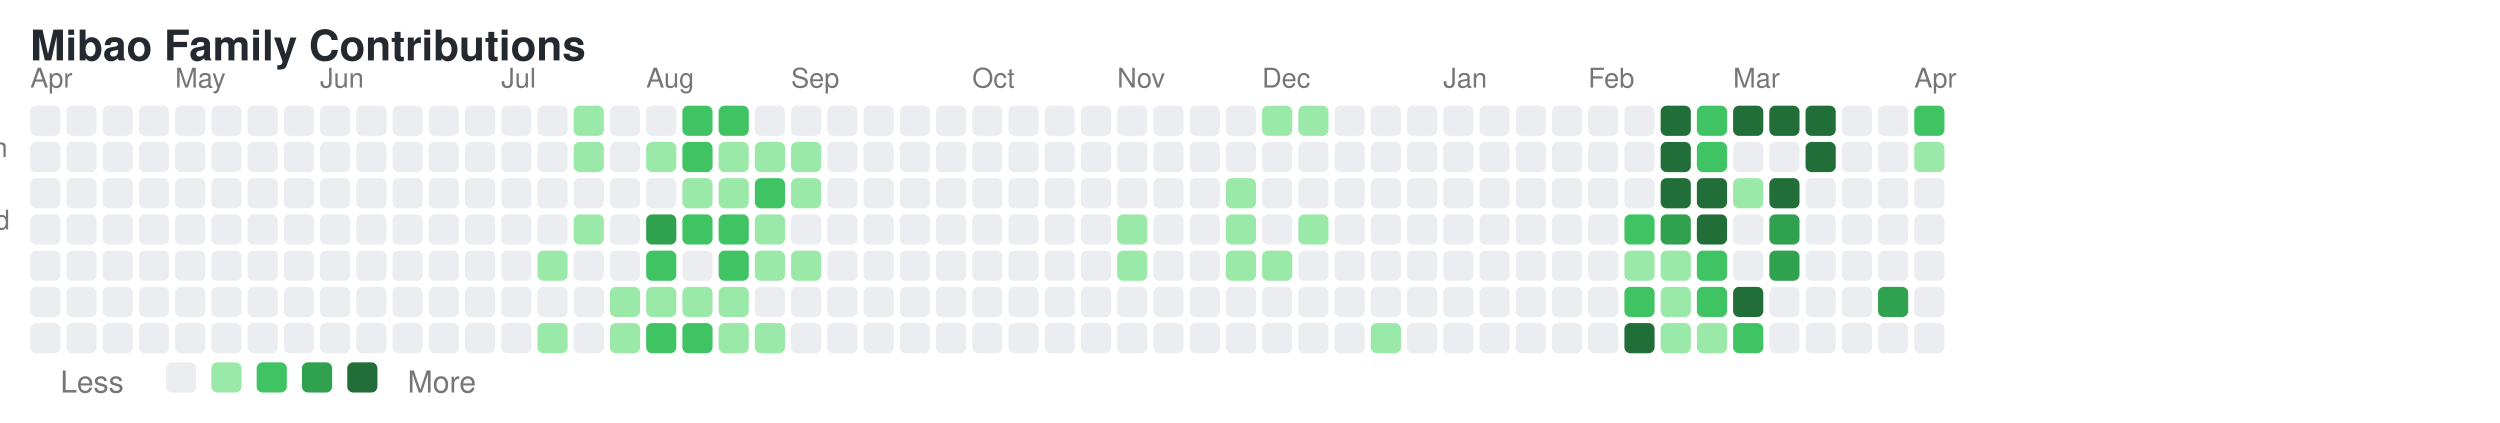
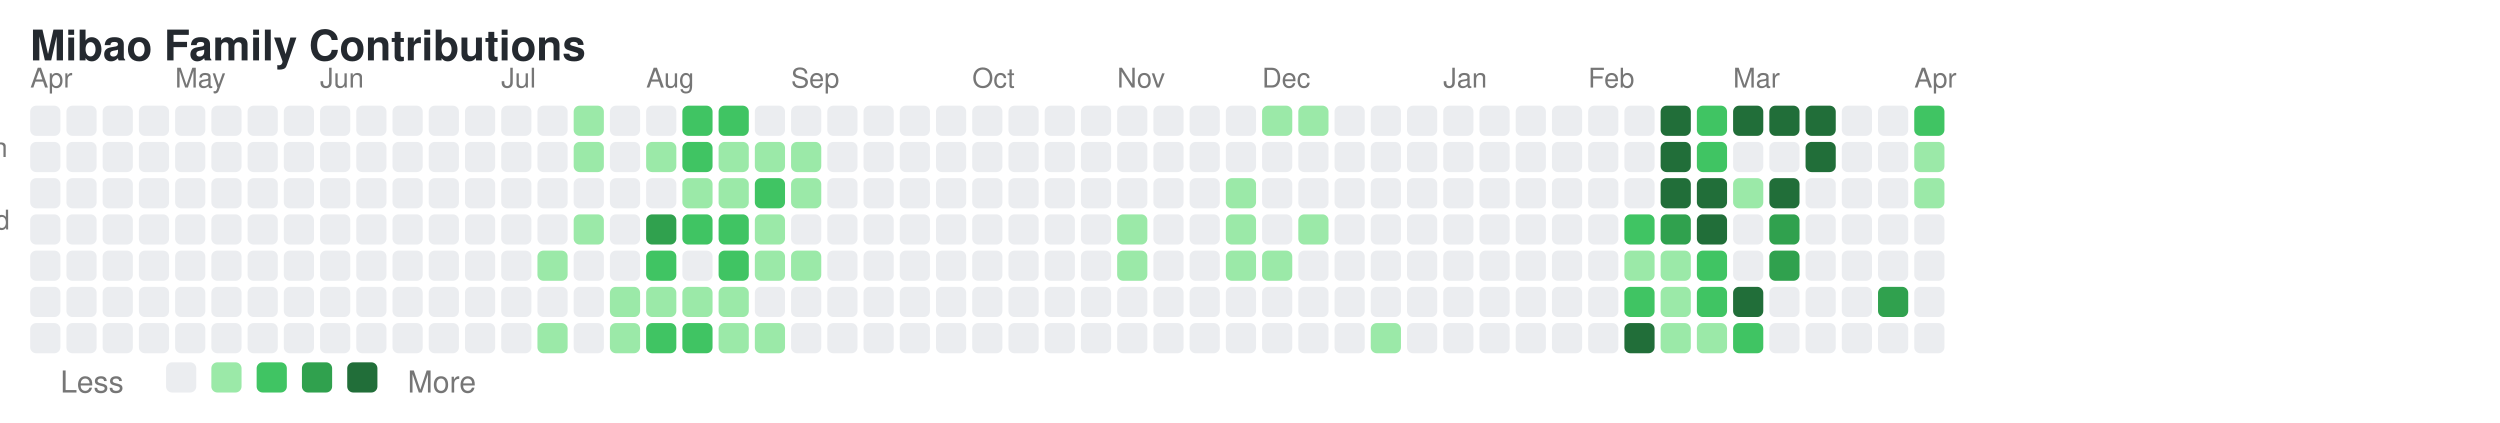
<svg xmlns="http://www.w3.org/2000/svg" width="828" height="140">
  <text x="10" y="20" font-family="-apple-system, BlinkMacSystemFont, Segoe UI, Helvetica, Arial, sans-serif" font-size="14" font-weight="600" fill="#24292f">Mibao Family Contributions</text>
  <g transform="translate(10, 35)">
    <text x="0" y="-6" font-family="-apple-system, BlinkMacSystemFont, Segoe UI, Helvetica, Arial, sans-serif" font-size="9" fill="#767676">Apr</text>
    <text x="48" y="-6" font-family="-apple-system, BlinkMacSystemFont, Segoe UI, Helvetica, Arial, sans-serif" font-size="9" fill="#767676">May</text>
    <text x="96" y="-6" font-family="-apple-system, BlinkMacSystemFont, Segoe UI, Helvetica, Arial, sans-serif" font-size="9" fill="#767676">Jun</text>
    <text x="156" y="-6" font-family="-apple-system, BlinkMacSystemFont, Segoe UI, Helvetica, Arial, sans-serif" font-size="9" fill="#767676">Jul</text>
    <text x="204" y="-6" font-family="-apple-system, BlinkMacSystemFont, Segoe UI, Helvetica, Arial, sans-serif" font-size="9" fill="#767676">Aug</text>
    <text x="252" y="-6" font-family="-apple-system, BlinkMacSystemFont, Segoe UI, Helvetica, Arial, sans-serif" font-size="9" fill="#767676">Sep</text>
    <text x="312" y="-6" font-family="-apple-system, BlinkMacSystemFont, Segoe UI, Helvetica, Arial, sans-serif" font-size="9" fill="#767676">Oct</text>
    <text x="360" y="-6" font-family="-apple-system, BlinkMacSystemFont, Segoe UI, Helvetica, Arial, sans-serif" font-size="9" fill="#767676">Nov</text>
    <text x="408" y="-6" font-family="-apple-system, BlinkMacSystemFont, Segoe UI, Helvetica, Arial, sans-serif" font-size="9" fill="#767676">Dec</text>
    <text x="468" y="-6" font-family="-apple-system, BlinkMacSystemFont, Segoe UI, Helvetica, Arial, sans-serif" font-size="9" fill="#767676">Jan</text>
    <text x="516" y="-6" font-family="-apple-system, BlinkMacSystemFont, Segoe UI, Helvetica, Arial, sans-serif" font-size="9" fill="#767676">Feb</text>
    <text x="564" y="-6" font-family="-apple-system, BlinkMacSystemFont, Segoe UI, Helvetica, Arial, sans-serif" font-size="9" fill="#767676">Mar</text>
    <text x="624" y="-6" font-family="-apple-system, BlinkMacSystemFont, Segoe UI, Helvetica, Arial, sans-serif" font-size="9" fill="#767676">Apr</text>
    <text x="-25" y="17.0" font-family="-apple-system, BlinkMacSystemFont, Segoe UI, Helvetica, Arial, sans-serif" font-size="9" fill="#767676">Mon</text>
    <text x="-25" y="41.0" font-family="-apple-system, BlinkMacSystemFont, Segoe UI, Helvetica, Arial, sans-serif" font-size="9" fill="#767676">Wed</text>
    <text x="-25" y="65.0" font-family="-apple-system, BlinkMacSystemFont, Segoe UI, Helvetica, Arial, sans-serif" font-size="9" fill="#767676">Fri</text>
    <rect x="0" y="0" width="10" height="10" fill="#ebedf0" rx="2" />
    <rect x="0" y="12" width="10" height="10" fill="#ebedf0" rx="2" />
    <rect x="0" y="24" width="10" height="10" fill="#ebedf0" rx="2" />
    <rect x="0" y="36" width="10" height="10" fill="#ebedf0" rx="2" />
    <rect x="0" y="48" width="10" height="10" fill="#ebedf0" rx="2" />
    <rect x="0" y="60" width="10" height="10" fill="#ebedf0" rx="2" />
    <rect x="0" y="72" width="10" height="10" fill="#ebedf0" rx="2" />
    <rect x="12" y="0" width="10" height="10" fill="#ebedf0" rx="2" />
    <rect x="12" y="12" width="10" height="10" fill="#ebedf0" rx="2" />
    <rect x="12" y="24" width="10" height="10" fill="#ebedf0" rx="2" />
    <rect x="12" y="36" width="10" height="10" fill="#ebedf0" rx="2" />
    <rect x="12" y="48" width="10" height="10" fill="#ebedf0" rx="2" />
    <rect x="12" y="60" width="10" height="10" fill="#ebedf0" rx="2" />
    <rect x="12" y="72" width="10" height="10" fill="#ebedf0" rx="2" />
    <rect x="24" y="0" width="10" height="10" fill="#ebedf0" rx="2" />
    <rect x="24" y="12" width="10" height="10" fill="#ebedf0" rx="2" />
    <rect x="24" y="24" width="10" height="10" fill="#ebedf0" rx="2" />
    <rect x="24" y="36" width="10" height="10" fill="#ebedf0" rx="2" />
    <rect x="24" y="48" width="10" height="10" fill="#ebedf0" rx="2" />
    <rect x="24" y="60" width="10" height="10" fill="#ebedf0" rx="2" />
    <rect x="24" y="72" width="10" height="10" fill="#ebedf0" rx="2" />
    <rect x="36" y="0" width="10" height="10" fill="#ebedf0" rx="2" />
    <rect x="36" y="12" width="10" height="10" fill="#ebedf0" rx="2" />
    <rect x="36" y="24" width="10" height="10" fill="#ebedf0" rx="2" />
    <rect x="36" y="36" width="10" height="10" fill="#ebedf0" rx="2" />
    <rect x="36" y="48" width="10" height="10" fill="#ebedf0" rx="2" />
    <rect x="36" y="60" width="10" height="10" fill="#ebedf0" rx="2" />
    <rect x="36" y="72" width="10" height="10" fill="#ebedf0" rx="2" />
    <rect x="48" y="0" width="10" height="10" fill="#ebedf0" rx="2" />
    <rect x="48" y="12" width="10" height="10" fill="#ebedf0" rx="2" />
    <rect x="48" y="24" width="10" height="10" fill="#ebedf0" rx="2" />
    <rect x="48" y="36" width="10" height="10" fill="#ebedf0" rx="2" />
    <rect x="48" y="48" width="10" height="10" fill="#ebedf0" rx="2" />
    <rect x="48" y="60" width="10" height="10" fill="#ebedf0" rx="2" />
    <rect x="48" y="72" width="10" height="10" fill="#ebedf0" rx="2" />
    <rect x="60" y="0" width="10" height="10" fill="#ebedf0" rx="2" />
    <rect x="60" y="12" width="10" height="10" fill="#ebedf0" rx="2" />
    <rect x="60" y="24" width="10" height="10" fill="#ebedf0" rx="2" />
    <rect x="60" y="36" width="10" height="10" fill="#ebedf0" rx="2" />
    <rect x="60" y="48" width="10" height="10" fill="#ebedf0" rx="2" />
    <rect x="60" y="60" width="10" height="10" fill="#ebedf0" rx="2" />
    <rect x="60" y="72" width="10" height="10" fill="#ebedf0" rx="2" />
    <rect x="72" y="0" width="10" height="10" fill="#ebedf0" rx="2" />
    <rect x="72" y="12" width="10" height="10" fill="#ebedf0" rx="2" />
    <rect x="72" y="24" width="10" height="10" fill="#ebedf0" rx="2" />
    <rect x="72" y="36" width="10" height="10" fill="#ebedf0" rx="2" />
    <rect x="72" y="48" width="10" height="10" fill="#ebedf0" rx="2" />
    <rect x="72" y="60" width="10" height="10" fill="#ebedf0" rx="2" />
    <rect x="72" y="72" width="10" height="10" fill="#ebedf0" rx="2" />
    <rect x="84" y="0" width="10" height="10" fill="#ebedf0" rx="2" />
    <rect x="84" y="12" width="10" height="10" fill="#ebedf0" rx="2" />
    <rect x="84" y="24" width="10" height="10" fill="#ebedf0" rx="2" />
    <rect x="84" y="36" width="10" height="10" fill="#ebedf0" rx="2" />
    <rect x="84" y="48" width="10" height="10" fill="#ebedf0" rx="2" />
    <rect x="84" y="60" width="10" height="10" fill="#ebedf0" rx="2" />
    <rect x="84" y="72" width="10" height="10" fill="#ebedf0" rx="2" />
    <rect x="96" y="0" width="10" height="10" fill="#ebedf0" rx="2" />
    <rect x="96" y="12" width="10" height="10" fill="#ebedf0" rx="2" />
    <rect x="96" y="24" width="10" height="10" fill="#ebedf0" rx="2" />
    <rect x="96" y="36" width="10" height="10" fill="#ebedf0" rx="2" />
    <rect x="96" y="48" width="10" height="10" fill="#ebedf0" rx="2" />
    <rect x="96" y="60" width="10" height="10" fill="#ebedf0" rx="2" />
    <rect x="96" y="72" width="10" height="10" fill="#ebedf0" rx="2" />
    <rect x="108" y="0" width="10" height="10" fill="#ebedf0" rx="2" />
    <rect x="108" y="12" width="10" height="10" fill="#ebedf0" rx="2" />
    <rect x="108" y="24" width="10" height="10" fill="#ebedf0" rx="2" />
    <rect x="108" y="36" width="10" height="10" fill="#ebedf0" rx="2" />
    <rect x="108" y="48" width="10" height="10" fill="#ebedf0" rx="2" />
    <rect x="108" y="60" width="10" height="10" fill="#ebedf0" rx="2" />
    <rect x="108" y="72" width="10" height="10" fill="#ebedf0" rx="2" />
    <rect x="120" y="0" width="10" height="10" fill="#ebedf0" rx="2" />
    <rect x="120" y="12" width="10" height="10" fill="#ebedf0" rx="2" />
    <rect x="120" y="24" width="10" height="10" fill="#ebedf0" rx="2" />
    <rect x="120" y="36" width="10" height="10" fill="#ebedf0" rx="2" />
    <rect x="120" y="48" width="10" height="10" fill="#ebedf0" rx="2" />
    <rect x="120" y="60" width="10" height="10" fill="#ebedf0" rx="2" />
    <rect x="120" y="72" width="10" height="10" fill="#ebedf0" rx="2" />
    <rect x="132" y="0" width="10" height="10" fill="#ebedf0" rx="2" />
    <rect x="132" y="12" width="10" height="10" fill="#ebedf0" rx="2" />
    <rect x="132" y="24" width="10" height="10" fill="#ebedf0" rx="2" />
    <rect x="132" y="36" width="10" height="10" fill="#ebedf0" rx="2" />
    <rect x="132" y="48" width="10" height="10" fill="#ebedf0" rx="2" />
    <rect x="132" y="60" width="10" height="10" fill="#ebedf0" rx="2" />
    <rect x="132" y="72" width="10" height="10" fill="#ebedf0" rx="2" />
    <rect x="144" y="0" width="10" height="10" fill="#ebedf0" rx="2" />
    <rect x="144" y="12" width="10" height="10" fill="#ebedf0" rx="2" />
    <rect x="144" y="24" width="10" height="10" fill="#ebedf0" rx="2" />
    <rect x="144" y="36" width="10" height="10" fill="#ebedf0" rx="2" />
    <rect x="144" y="48" width="10" height="10" fill="#ebedf0" rx="2" />
    <rect x="144" y="60" width="10" height="10" fill="#ebedf0" rx="2" />
    <rect x="144" y="72" width="10" height="10" fill="#ebedf0" rx="2" />
    <rect x="156" y="0" width="10" height="10" fill="#ebedf0" rx="2" />
    <rect x="156" y="12" width="10" height="10" fill="#ebedf0" rx="2" />
    <rect x="156" y="24" width="10" height="10" fill="#ebedf0" rx="2" />
    <rect x="156" y="36" width="10" height="10" fill="#ebedf0" rx="2" />
    <rect x="156" y="48" width="10" height="10" fill="#ebedf0" rx="2" />
    <rect x="156" y="60" width="10" height="10" fill="#ebedf0" rx="2" />
    <rect x="156" y="72" width="10" height="10" fill="#ebedf0" rx="2" />
    <rect x="168" y="0" width="10" height="10" fill="#ebedf0" rx="2" />
    <rect x="168" y="12" width="10" height="10" fill="#ebedf0" rx="2" />
    <rect x="168" y="24" width="10" height="10" fill="#ebedf0" rx="2" />
    <rect x="168" y="36" width="10" height="10" fill="#ebedf0" rx="2" />
    <rect x="168" y="48" width="10" height="10" fill="#9be9a8" rx="2" />
    <rect x="168" y="60" width="10" height="10" fill="#ebedf0" rx="2" />
    <rect x="168" y="72" width="10" height="10" fill="#9be9a8" rx="2" />
    <rect x="180" y="0" width="10" height="10" fill="#9be9a8" rx="2" />
    <rect x="180" y="12" width="10" height="10" fill="#9be9a8" rx="2" />
    <rect x="180" y="24" width="10" height="10" fill="#ebedf0" rx="2" />
    <rect x="180" y="36" width="10" height="10" fill="#9be9a8" rx="2" />
    <rect x="180" y="48" width="10" height="10" fill="#ebedf0" rx="2" />
    <rect x="180" y="60" width="10" height="10" fill="#ebedf0" rx="2" />
    <rect x="180" y="72" width="10" height="10" fill="#ebedf0" rx="2" />
    <rect x="192" y="0" width="10" height="10" fill="#ebedf0" rx="2" />
    <rect x="192" y="12" width="10" height="10" fill="#ebedf0" rx="2" />
    <rect x="192" y="24" width="10" height="10" fill="#ebedf0" rx="2" />
    <rect x="192" y="36" width="10" height="10" fill="#ebedf0" rx="2" />
    <rect x="192" y="48" width="10" height="10" fill="#ebedf0" rx="2" />
    <rect x="192" y="60" width="10" height="10" fill="#9be9a8" rx="2" />
    <rect x="192" y="72" width="10" height="10" fill="#9be9a8" rx="2" />
    <rect x="204" y="0" width="10" height="10" fill="#ebedf0" rx="2" />
    <rect x="204" y="12" width="10" height="10" fill="#9be9a8" rx="2" />
    <rect x="204" y="24" width="10" height="10" fill="#ebedf0" rx="2" />
    <rect x="204" y="36" width="10" height="10" fill="#30a14e" rx="2" />
    <rect x="204" y="48" width="10" height="10" fill="#40c463" rx="2" />
    <rect x="204" y="60" width="10" height="10" fill="#9be9a8" rx="2" />
    <rect x="204" y="72" width="10" height="10" fill="#40c463" rx="2" />
    <rect x="216" y="0" width="10" height="10" fill="#40c463" rx="2" />
    <rect x="216" y="12" width="10" height="10" fill="#40c463" rx="2" />
    <rect x="216" y="24" width="10" height="10" fill="#9be9a8" rx="2" />
    <rect x="216" y="36" width="10" height="10" fill="#40c463" rx="2" />
    <rect x="216" y="48" width="10" height="10" fill="#ebedf0" rx="2" />
    <rect x="216" y="60" width="10" height="10" fill="#9be9a8" rx="2" />
    <rect x="216" y="72" width="10" height="10" fill="#40c463" rx="2" />
    <rect x="228" y="0" width="10" height="10" fill="#40c463" rx="2" />
    <rect x="228" y="12" width="10" height="10" fill="#9be9a8" rx="2" />
    <rect x="228" y="24" width="10" height="10" fill="#9be9a8" rx="2" />
    <rect x="228" y="36" width="10" height="10" fill="#40c463" rx="2" />
    <rect x="228" y="48" width="10" height="10" fill="#40c463" rx="2" />
    <rect x="228" y="60" width="10" height="10" fill="#9be9a8" rx="2" />
    <rect x="228" y="72" width="10" height="10" fill="#9be9a8" rx="2" />
    <rect x="240" y="0" width="10" height="10" fill="#ebedf0" rx="2" />
    <rect x="240" y="12" width="10" height="10" fill="#9be9a8" rx="2" />
    <rect x="240" y="24" width="10" height="10" fill="#40c463" rx="2" />
    <rect x="240" y="36" width="10" height="10" fill="#9be9a8" rx="2" />
    <rect x="240" y="48" width="10" height="10" fill="#9be9a8" rx="2" />
    <rect x="240" y="60" width="10" height="10" fill="#ebedf0" rx="2" />
    <rect x="240" y="72" width="10" height="10" fill="#9be9a8" rx="2" />
    <rect x="252" y="0" width="10" height="10" fill="#ebedf0" rx="2" />
    <rect x="252" y="12" width="10" height="10" fill="#9be9a8" rx="2" />
    <rect x="252" y="24" width="10" height="10" fill="#9be9a8" rx="2" />
    <rect x="252" y="36" width="10" height="10" fill="#ebedf0" rx="2" />
    <rect x="252" y="48" width="10" height="10" fill="#9be9a8" rx="2" />
    <rect x="252" y="60" width="10" height="10" fill="#ebedf0" rx="2" />
    <rect x="252" y="72" width="10" height="10" fill="#ebedf0" rx="2" />
    <rect x="264" y="0" width="10" height="10" fill="#ebedf0" rx="2" />
    <rect x="264" y="12" width="10" height="10" fill="#ebedf0" rx="2" />
    <rect x="264" y="24" width="10" height="10" fill="#ebedf0" rx="2" />
    <rect x="264" y="36" width="10" height="10" fill="#ebedf0" rx="2" />
    <rect x="264" y="48" width="10" height="10" fill="#ebedf0" rx="2" />
    <rect x="264" y="60" width="10" height="10" fill="#ebedf0" rx="2" />
    <rect x="264" y="72" width="10" height="10" fill="#ebedf0" rx="2" />
    <rect x="276" y="0" width="10" height="10" fill="#ebedf0" rx="2" />
    <rect x="276" y="12" width="10" height="10" fill="#ebedf0" rx="2" />
    <rect x="276" y="24" width="10" height="10" fill="#ebedf0" rx="2" />
    <rect x="276" y="36" width="10" height="10" fill="#ebedf0" rx="2" />
    <rect x="276" y="48" width="10" height="10" fill="#ebedf0" rx="2" />
    <rect x="276" y="60" width="10" height="10" fill="#ebedf0" rx="2" />
    <rect x="276" y="72" width="10" height="10" fill="#ebedf0" rx="2" />
    <rect x="288" y="0" width="10" height="10" fill="#ebedf0" rx="2" />
    <rect x="288" y="12" width="10" height="10" fill="#ebedf0" rx="2" />
    <rect x="288" y="24" width="10" height="10" fill="#ebedf0" rx="2" />
    <rect x="288" y="36" width="10" height="10" fill="#ebedf0" rx="2" />
    <rect x="288" y="48" width="10" height="10" fill="#ebedf0" rx="2" />
    <rect x="288" y="60" width="10" height="10" fill="#ebedf0" rx="2" />
    <rect x="288" y="72" width="10" height="10" fill="#ebedf0" rx="2" />
    <rect x="300" y="0" width="10" height="10" fill="#ebedf0" rx="2" />
    <rect x="300" y="12" width="10" height="10" fill="#ebedf0" rx="2" />
    <rect x="300" y="24" width="10" height="10" fill="#ebedf0" rx="2" />
    <rect x="300" y="36" width="10" height="10" fill="#ebedf0" rx="2" />
    <rect x="300" y="48" width="10" height="10" fill="#ebedf0" rx="2" />
    <rect x="300" y="60" width="10" height="10" fill="#ebedf0" rx="2" />
    <rect x="300" y="72" width="10" height="10" fill="#ebedf0" rx="2" />
    <rect x="312" y="0" width="10" height="10" fill="#ebedf0" rx="2" />
    <rect x="312" y="12" width="10" height="10" fill="#ebedf0" rx="2" />
    <rect x="312" y="24" width="10" height="10" fill="#ebedf0" rx="2" />
    <rect x="312" y="36" width="10" height="10" fill="#ebedf0" rx="2" />
    <rect x="312" y="48" width="10" height="10" fill="#ebedf0" rx="2" />
    <rect x="312" y="60" width="10" height="10" fill="#ebedf0" rx="2" />
    <rect x="312" y="72" width="10" height="10" fill="#ebedf0" rx="2" />
    <rect x="324" y="0" width="10" height="10" fill="#ebedf0" rx="2" />
    <rect x="324" y="12" width="10" height="10" fill="#ebedf0" rx="2" />
    <rect x="324" y="24" width="10" height="10" fill="#ebedf0" rx="2" />
    <rect x="324" y="36" width="10" height="10" fill="#ebedf0" rx="2" />
    <rect x="324" y="48" width="10" height="10" fill="#ebedf0" rx="2" />
    <rect x="324" y="60" width="10" height="10" fill="#ebedf0" rx="2" />
    <rect x="324" y="72" width="10" height="10" fill="#ebedf0" rx="2" />
    <rect x="336" y="0" width="10" height="10" fill="#ebedf0" rx="2" />
    <rect x="336" y="12" width="10" height="10" fill="#ebedf0" rx="2" />
    <rect x="336" y="24" width="10" height="10" fill="#ebedf0" rx="2" />
    <rect x="336" y="36" width="10" height="10" fill="#ebedf0" rx="2" />
    <rect x="336" y="48" width="10" height="10" fill="#ebedf0" rx="2" />
    <rect x="336" y="60" width="10" height="10" fill="#ebedf0" rx="2" />
    <rect x="336" y="72" width="10" height="10" fill="#ebedf0" rx="2" />
    <rect x="348" y="0" width="10" height="10" fill="#ebedf0" rx="2" />
    <rect x="348" y="12" width="10" height="10" fill="#ebedf0" rx="2" />
    <rect x="348" y="24" width="10" height="10" fill="#ebedf0" rx="2" />
    <rect x="348" y="36" width="10" height="10" fill="#ebedf0" rx="2" />
    <rect x="348" y="48" width="10" height="10" fill="#ebedf0" rx="2" />
    <rect x="348" y="60" width="10" height="10" fill="#ebedf0" rx="2" />
    <rect x="348" y="72" width="10" height="10" fill="#ebedf0" rx="2" />
    <rect x="360" y="0" width="10" height="10" fill="#ebedf0" rx="2" />
    <rect x="360" y="12" width="10" height="10" fill="#ebedf0" rx="2" />
    <rect x="360" y="24" width="10" height="10" fill="#ebedf0" rx="2" />
    <rect x="360" y="36" width="10" height="10" fill="#9be9a8" rx="2" />
    <rect x="360" y="48" width="10" height="10" fill="#9be9a8" rx="2" />
    <rect x="360" y="60" width="10" height="10" fill="#ebedf0" rx="2" />
    <rect x="360" y="72" width="10" height="10" fill="#ebedf0" rx="2" />
    <rect x="372" y="0" width="10" height="10" fill="#ebedf0" rx="2" />
    <rect x="372" y="12" width="10" height="10" fill="#ebedf0" rx="2" />
    <rect x="372" y="24" width="10" height="10" fill="#ebedf0" rx="2" />
    <rect x="372" y="36" width="10" height="10" fill="#ebedf0" rx="2" />
    <rect x="372" y="48" width="10" height="10" fill="#ebedf0" rx="2" />
    <rect x="372" y="60" width="10" height="10" fill="#ebedf0" rx="2" />
    <rect x="372" y="72" width="10" height="10" fill="#ebedf0" rx="2" />
    <rect x="384" y="0" width="10" height="10" fill="#ebedf0" rx="2" />
    <rect x="384" y="12" width="10" height="10" fill="#ebedf0" rx="2" />
    <rect x="384" y="24" width="10" height="10" fill="#ebedf0" rx="2" />
    <rect x="384" y="36" width="10" height="10" fill="#ebedf0" rx="2" />
    <rect x="384" y="48" width="10" height="10" fill="#ebedf0" rx="2" />
    <rect x="384" y="60" width="10" height="10" fill="#ebedf0" rx="2" />
    <rect x="384" y="72" width="10" height="10" fill="#ebedf0" rx="2" />
    <rect x="396" y="0" width="10" height="10" fill="#ebedf0" rx="2" />
    <rect x="396" y="12" width="10" height="10" fill="#ebedf0" rx="2" />
    <rect x="396" y="24" width="10" height="10" fill="#9be9a8" rx="2" />
    <rect x="396" y="36" width="10" height="10" fill="#9be9a8" rx="2" />
    <rect x="396" y="48" width="10" height="10" fill="#9be9a8" rx="2" />
    <rect x="396" y="60" width="10" height="10" fill="#ebedf0" rx="2" />
    <rect x="396" y="72" width="10" height="10" fill="#ebedf0" rx="2" />
    <rect x="408" y="0" width="10" height="10" fill="#9be9a8" rx="2" />
    <rect x="408" y="12" width="10" height="10" fill="#ebedf0" rx="2" />
    <rect x="408" y="24" width="10" height="10" fill="#ebedf0" rx="2" />
    <rect x="408" y="36" width="10" height="10" fill="#ebedf0" rx="2" />
    <rect x="408" y="48" width="10" height="10" fill="#9be9a8" rx="2" />
    <rect x="408" y="60" width="10" height="10" fill="#ebedf0" rx="2" />
    <rect x="408" y="72" width="10" height="10" fill="#ebedf0" rx="2" />
    <rect x="420" y="0" width="10" height="10" fill="#9be9a8" rx="2" />
    <rect x="420" y="12" width="10" height="10" fill="#ebedf0" rx="2" />
    <rect x="420" y="24" width="10" height="10" fill="#ebedf0" rx="2" />
    <rect x="420" y="36" width="10" height="10" fill="#9be9a8" rx="2" />
    <rect x="420" y="48" width="10" height="10" fill="#ebedf0" rx="2" />
    <rect x="420" y="60" width="10" height="10" fill="#ebedf0" rx="2" />
    <rect x="420" y="72" width="10" height="10" fill="#ebedf0" rx="2" />
    <rect x="432" y="0" width="10" height="10" fill="#ebedf0" rx="2" />
    <rect x="432" y="12" width="10" height="10" fill="#ebedf0" rx="2" />
    <rect x="432" y="24" width="10" height="10" fill="#ebedf0" rx="2" />
    <rect x="432" y="36" width="10" height="10" fill="#ebedf0" rx="2" />
    <rect x="432" y="48" width="10" height="10" fill="#ebedf0" rx="2" />
    <rect x="432" y="60" width="10" height="10" fill="#ebedf0" rx="2" />
    <rect x="432" y="72" width="10" height="10" fill="#ebedf0" rx="2" />
    <rect x="444" y="0" width="10" height="10" fill="#ebedf0" rx="2" />
    <rect x="444" y="12" width="10" height="10" fill="#ebedf0" rx="2" />
    <rect x="444" y="24" width="10" height="10" fill="#ebedf0" rx="2" />
    <rect x="444" y="36" width="10" height="10" fill="#ebedf0" rx="2" />
    <rect x="444" y="48" width="10" height="10" fill="#ebedf0" rx="2" />
    <rect x="444" y="60" width="10" height="10" fill="#ebedf0" rx="2" />
    <rect x="444" y="72" width="10" height="10" fill="#9be9a8" rx="2" />
    <rect x="456" y="0" width="10" height="10" fill="#ebedf0" rx="2" />
    <rect x="456" y="12" width="10" height="10" fill="#ebedf0" rx="2" />
    <rect x="456" y="24" width="10" height="10" fill="#ebedf0" rx="2" />
    <rect x="456" y="36" width="10" height="10" fill="#ebedf0" rx="2" />
    <rect x="456" y="48" width="10" height="10" fill="#ebedf0" rx="2" />
    <rect x="456" y="60" width="10" height="10" fill="#ebedf0" rx="2" />
    <rect x="456" y="72" width="10" height="10" fill="#ebedf0" rx="2" />
    <rect x="468" y="0" width="10" height="10" fill="#ebedf0" rx="2" />
    <rect x="468" y="12" width="10" height="10" fill="#ebedf0" rx="2" />
    <rect x="468" y="24" width="10" height="10" fill="#ebedf0" rx="2" />
    <rect x="468" y="36" width="10" height="10" fill="#ebedf0" rx="2" />
    <rect x="468" y="48" width="10" height="10" fill="#ebedf0" rx="2" />
    <rect x="468" y="60" width="10" height="10" fill="#ebedf0" rx="2" />
    <rect x="468" y="72" width="10" height="10" fill="#ebedf0" rx="2" />
    <rect x="480" y="0" width="10" height="10" fill="#ebedf0" rx="2" />
    <rect x="480" y="12" width="10" height="10" fill="#ebedf0" rx="2" />
    <rect x="480" y="24" width="10" height="10" fill="#ebedf0" rx="2" />
    <rect x="480" y="36" width="10" height="10" fill="#ebedf0" rx="2" />
    <rect x="480" y="48" width="10" height="10" fill="#ebedf0" rx="2" />
    <rect x="480" y="60" width="10" height="10" fill="#ebedf0" rx="2" />
    <rect x="480" y="72" width="10" height="10" fill="#ebedf0" rx="2" />
    <rect x="492" y="0" width="10" height="10" fill="#ebedf0" rx="2" />
    <rect x="492" y="12" width="10" height="10" fill="#ebedf0" rx="2" />
    <rect x="492" y="24" width="10" height="10" fill="#ebedf0" rx="2" />
    <rect x="492" y="36" width="10" height="10" fill="#ebedf0" rx="2" />
    <rect x="492" y="48" width="10" height="10" fill="#ebedf0" rx="2" />
    <rect x="492" y="60" width="10" height="10" fill="#ebedf0" rx="2" />
    <rect x="492" y="72" width="10" height="10" fill="#ebedf0" rx="2" />
    <rect x="504" y="0" width="10" height="10" fill="#ebedf0" rx="2" />
    <rect x="504" y="12" width="10" height="10" fill="#ebedf0" rx="2" />
    <rect x="504" y="24" width="10" height="10" fill="#ebedf0" rx="2" />
    <rect x="504" y="36" width="10" height="10" fill="#ebedf0" rx="2" />
    <rect x="504" y="48" width="10" height="10" fill="#ebedf0" rx="2" />
    <rect x="504" y="60" width="10" height="10" fill="#ebedf0" rx="2" />
    <rect x="504" y="72" width="10" height="10" fill="#ebedf0" rx="2" />
    <rect x="516" y="0" width="10" height="10" fill="#ebedf0" rx="2" />
    <rect x="516" y="12" width="10" height="10" fill="#ebedf0" rx="2" />
    <rect x="516" y="24" width="10" height="10" fill="#ebedf0" rx="2" />
    <rect x="516" y="36" width="10" height="10" fill="#ebedf0" rx="2" />
    <rect x="516" y="48" width="10" height="10" fill="#ebedf0" rx="2" />
    <rect x="516" y="60" width="10" height="10" fill="#ebedf0" rx="2" />
    <rect x="516" y="72" width="10" height="10" fill="#ebedf0" rx="2" />
    <rect x="528" y="0" width="10" height="10" fill="#ebedf0" rx="2" />
    <rect x="528" y="12" width="10" height="10" fill="#ebedf0" rx="2" />
    <rect x="528" y="24" width="10" height="10" fill="#ebedf0" rx="2" />
    <rect x="528" y="36" width="10" height="10" fill="#40c463" rx="2" />
    <rect x="528" y="48" width="10" height="10" fill="#9be9a8" rx="2" />
    <rect x="528" y="60" width="10" height="10" fill="#40c463" rx="2" />
    <rect x="528" y="72" width="10" height="10" fill="#216e39" rx="2" />
    <rect x="540" y="0" width="10" height="10" fill="#216e39" rx="2" />
    <rect x="540" y="12" width="10" height="10" fill="#216e39" rx="2" />
    <rect x="540" y="24" width="10" height="10" fill="#216e39" rx="2" />
    <rect x="540" y="36" width="10" height="10" fill="#30a14e" rx="2" />
    <rect x="540" y="48" width="10" height="10" fill="#9be9a8" rx="2" />
    <rect x="540" y="60" width="10" height="10" fill="#9be9a8" rx="2" />
    <rect x="540" y="72" width="10" height="10" fill="#9be9a8" rx="2" />
    <rect x="552" y="0" width="10" height="10" fill="#40c463" rx="2" />
    <rect x="552" y="12" width="10" height="10" fill="#40c463" rx="2" />
    <rect x="552" y="24" width="10" height="10" fill="#216e39" rx="2" />
    <rect x="552" y="36" width="10" height="10" fill="#216e39" rx="2" />
    <rect x="552" y="48" width="10" height="10" fill="#40c463" rx="2" />
    <rect x="552" y="60" width="10" height="10" fill="#40c463" rx="2" />
    <rect x="552" y="72" width="10" height="10" fill="#9be9a8" rx="2" />
    <rect x="564" y="0" width="10" height="10" fill="#216e39" rx="2" />
    <rect x="564" y="12" width="10" height="10" fill="#ebedf0" rx="2" />
    <rect x="564" y="24" width="10" height="10" fill="#9be9a8" rx="2" />
    <rect x="564" y="36" width="10" height="10" fill="#ebedf0" rx="2" />
    <rect x="564" y="48" width="10" height="10" fill="#ebedf0" rx="2" />
    <rect x="564" y="60" width="10" height="10" fill="#216e39" rx="2" />
    <rect x="564" y="72" width="10" height="10" fill="#40c463" rx="2" />
    <rect x="576" y="0" width="10" height="10" fill="#216e39" rx="2" />
    <rect x="576" y="12" width="10" height="10" fill="#ebedf0" rx="2" />
    <rect x="576" y="24" width="10" height="10" fill="#216e39" rx="2" />
    <rect x="576" y="36" width="10" height="10" fill="#30a14e" rx="2" />
    <rect x="576" y="48" width="10" height="10" fill="#30a14e" rx="2" />
    <rect x="576" y="60" width="10" height="10" fill="#ebedf0" rx="2" />
    <rect x="576" y="72" width="10" height="10" fill="#ebedf0" rx="2" />
    <rect x="588" y="0" width="10" height="10" fill="#216e39" rx="2" />
    <rect x="588" y="12" width="10" height="10" fill="#216e39" rx="2" />
    <rect x="588" y="24" width="10" height="10" fill="#ebedf0" rx="2" />
    <rect x="588" y="36" width="10" height="10" fill="#ebedf0" rx="2" />
    <rect x="588" y="48" width="10" height="10" fill="#ebedf0" rx="2" />
    <rect x="588" y="60" width="10" height="10" fill="#ebedf0" rx="2" />
    <rect x="588" y="72" width="10" height="10" fill="#ebedf0" rx="2" />
    <rect x="600" y="0" width="10" height="10" fill="#ebedf0" rx="2" />
    <rect x="600" y="12" width="10" height="10" fill="#ebedf0" rx="2" />
    <rect x="600" y="24" width="10" height="10" fill="#ebedf0" rx="2" />
    <rect x="600" y="36" width="10" height="10" fill="#ebedf0" rx="2" />
    <rect x="600" y="48" width="10" height="10" fill="#ebedf0" rx="2" />
    <rect x="600" y="60" width="10" height="10" fill="#ebedf0" rx="2" />
    <rect x="600" y="72" width="10" height="10" fill="#ebedf0" rx="2" />
    <rect x="612" y="0" width="10" height="10" fill="#ebedf0" rx="2" />
    <rect x="612" y="12" width="10" height="10" fill="#ebedf0" rx="2" />
    <rect x="612" y="24" width="10" height="10" fill="#ebedf0" rx="2" />
    <rect x="612" y="36" width="10" height="10" fill="#ebedf0" rx="2" />
    <rect x="612" y="48" width="10" height="10" fill="#ebedf0" rx="2" />
    <rect x="612" y="60" width="10" height="10" fill="#30a14e" rx="2" />
    <rect x="612" y="72" width="10" height="10" fill="#ebedf0" rx="2" />
    <rect x="624" y="0" width="10" height="10" fill="#40c463" rx="2" />
    <rect x="624" y="12" width="10" height="10" fill="#9be9a8" rx="2" />
-     <rect x="624" y="24" width="10" height="10" fill="#ebedf0" rx="2" />
+     <rect x="624" y="24" width="10" height="10" fill="#9be9a8" rx="2" />
    <rect x="624" y="36" width="10" height="10" fill="#ebedf0" rx="2" />
    <rect x="624" y="48" width="10" height="10" fill="#ebedf0" rx="2" />
    <rect x="624" y="60" width="10" height="10" fill="#ebedf0" rx="2" />
    <rect x="624" y="72" width="10" height="10" fill="#ebedf0" rx="2" />
    <text x="10" y="95" font-family="-apple-system, BlinkMacSystemFont, Segoe UI, Helvetica, Arial, sans-serif" font-size="10" fill="#767676">Less</text>
    <rect x="45" y="85" width="10" height="10" fill="#ebedf0" rx="2" />
    <rect x="60" y="85" width="10" height="10" fill="#9be9a8" rx="2" />
    <rect x="75" y="85" width="10" height="10" fill="#40c463" rx="2" />
    <rect x="90" y="85" width="10" height="10" fill="#30a14e" rx="2" />
    <rect x="105" y="85" width="10" height="10" fill="#216e39" rx="2" />
    <text x="125" y="95" font-family="-apple-system, BlinkMacSystemFont, Segoe UI, Helvetica, Arial, sans-serif" font-size="10" fill="#767676">More</text>
  </g>
</svg>
